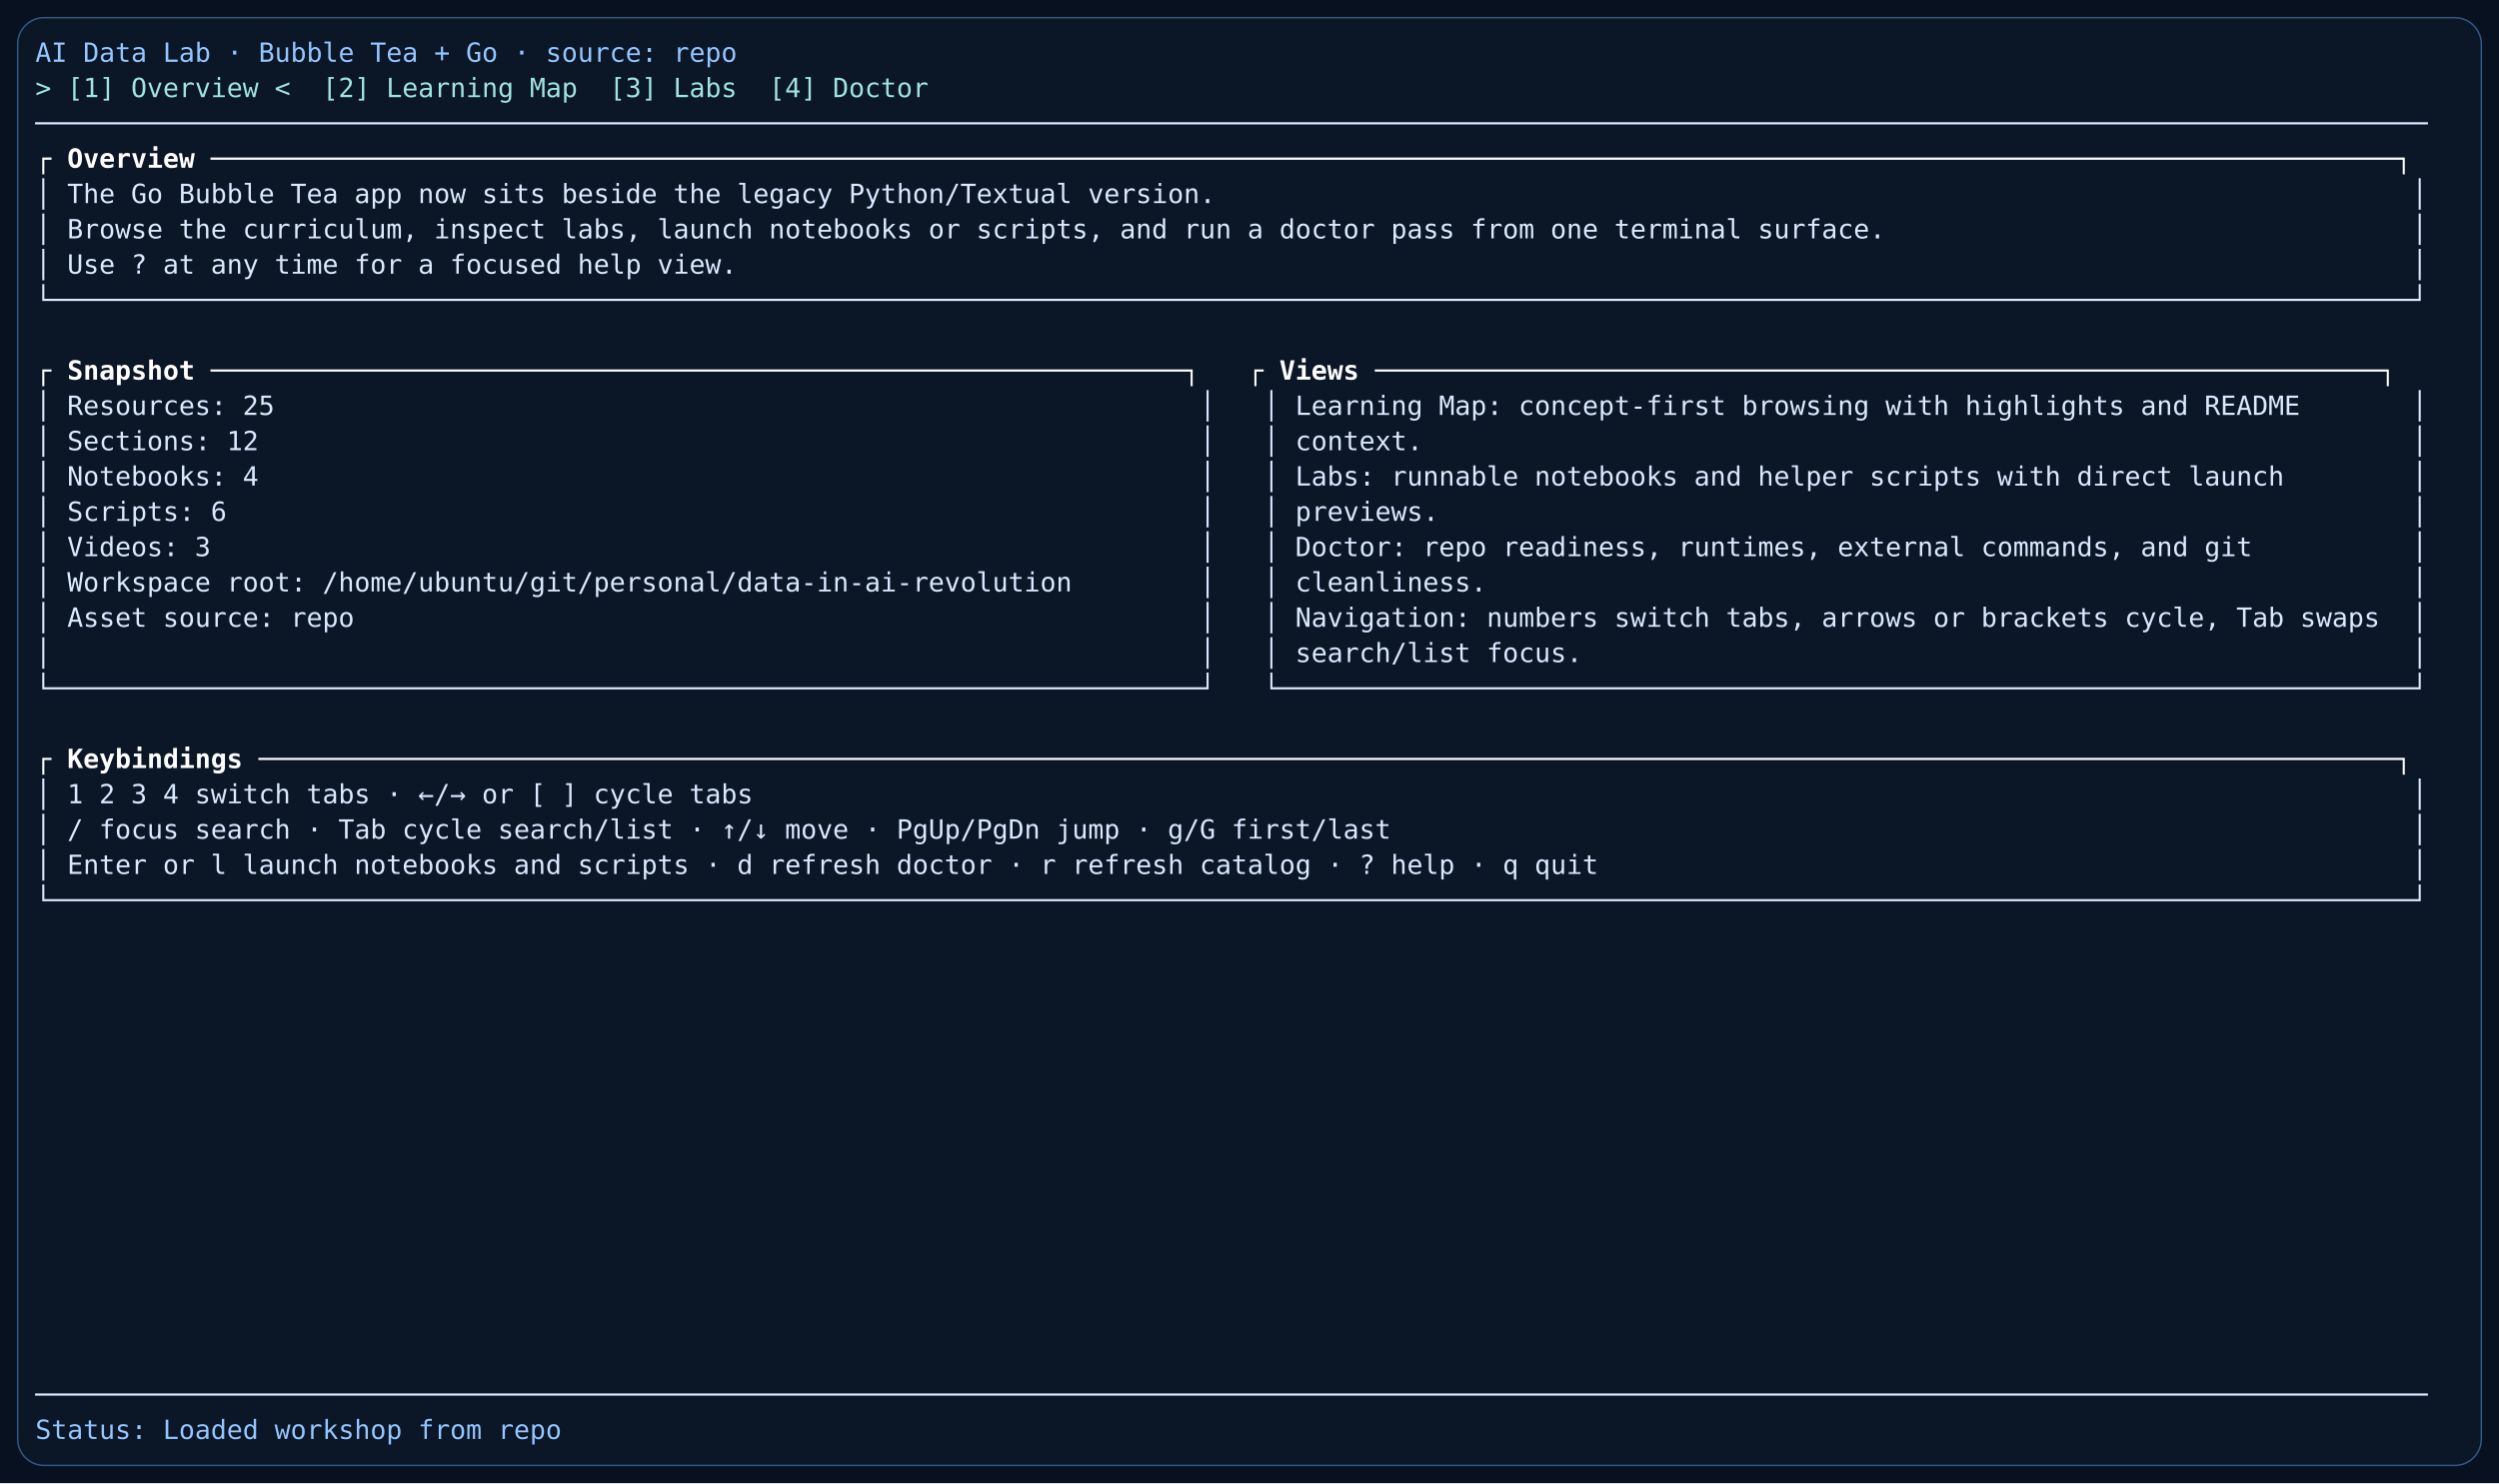
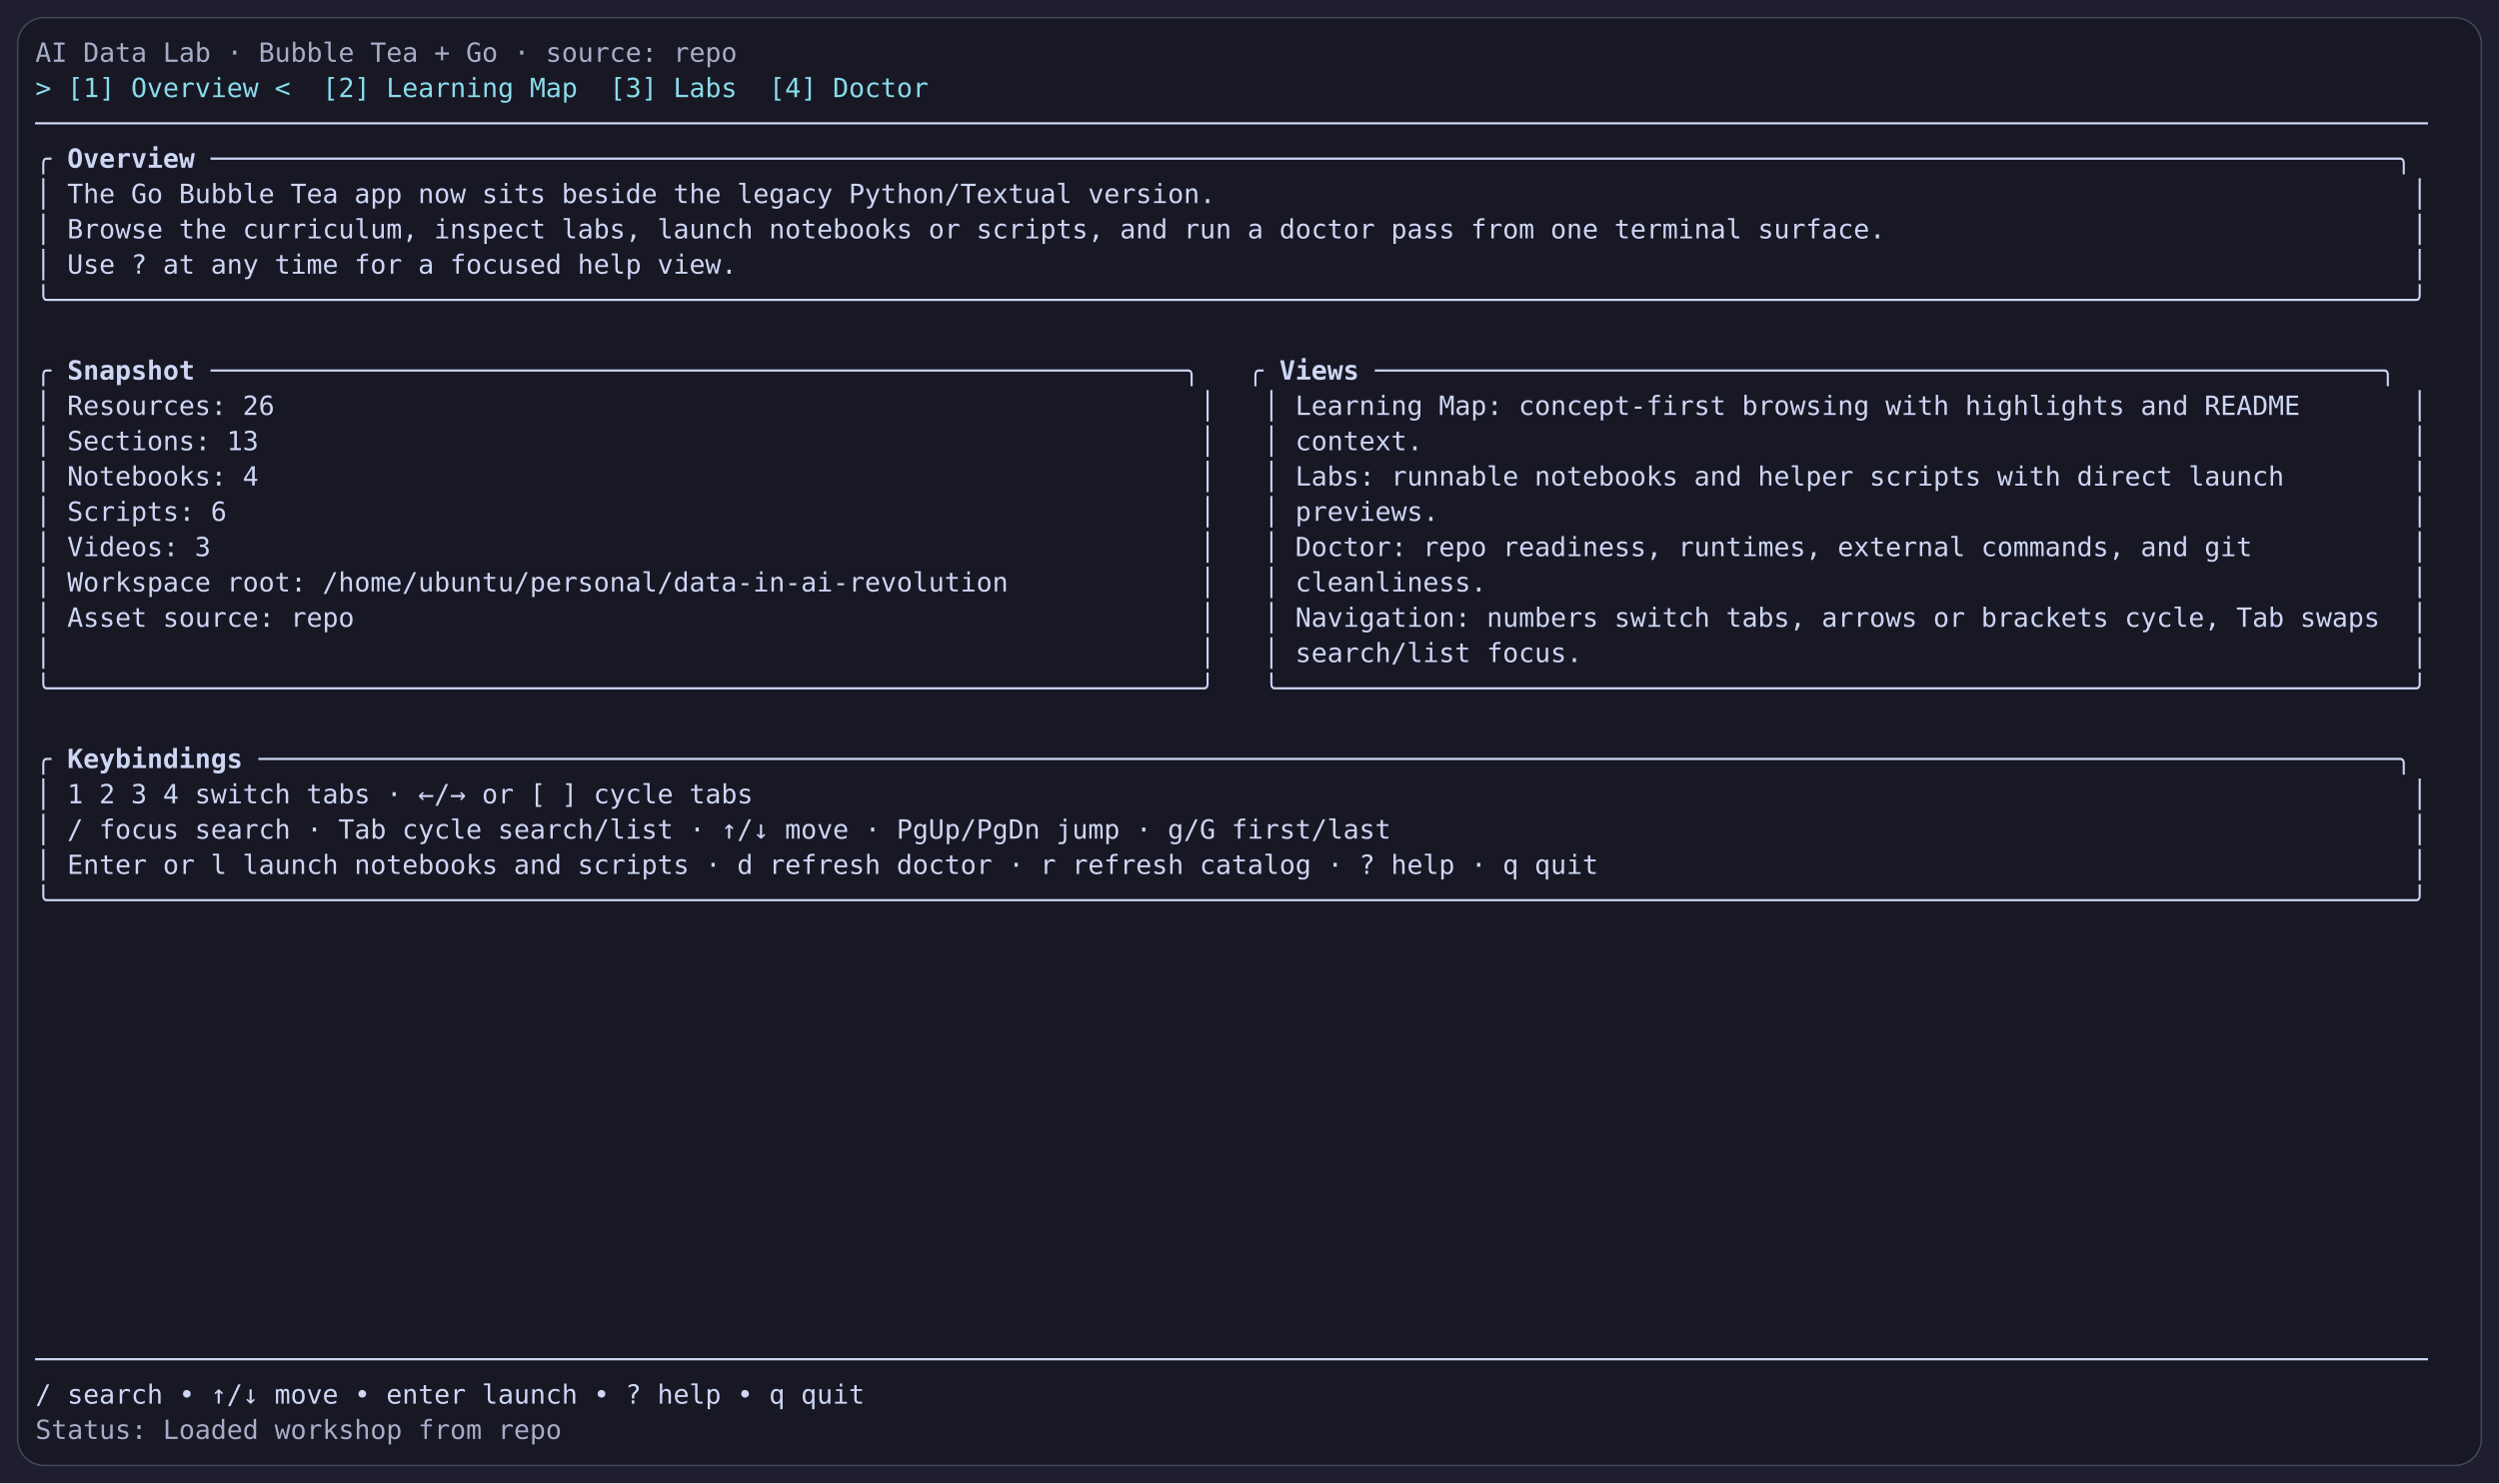
<svg xmlns="http://www.w3.org/2000/svg" viewBox="0 0 1698 1008">
-   <rect width="100%" height="100%" fill="#07111f" />
-   <rect x="12" y="12" width="1674" height="984" rx="18" fill="#0b1626" stroke="#315985" />
-   <style>text{font-family:ui-monospace,SFMono-Regular,Menlo,Consolas,monospace;font-size:18px;fill:#dbe9ff;}.muted{fill:#93c5ff;}.accent{fill:#9fe4df;}.warm{fill:#ffd27d;}.title{fill:#ffffff;font-weight:700;}</style>
+   <rect width="100%" height="100%" fill="#1e1e2e" />
+   <rect x="12" y="12" width="1674" height="984" rx="18" fill="#181825" stroke="#45475a" />
+   <style>text{font-family:ui-monospace,SFMono-Regular,Menlo,Consolas,monospace;font-size:18px;fill:#cdd6f4;}.muted{fill:#a6adc8;}.accent{fill:#89dceb;}.warm{fill:#f9e2af;}.title{fill:#cdd6f4;font-weight:700;}</style>
  <text class="muted" x="24" y="42">AI Data Lab · Bubble Tea + Go · source: repo</text>
  <text class="accent" x="24" y="66">&gt; [1] Overview &lt;  [2] Learning Map  [3] Labs  [4] Doctor</text>
  <text x="24" y="90">──────────────────────────────────────────────────────────────────────────────────────────────────────────────────────────────────────────────────────</text>
-   <text class="title" x="24" y="114">┌ Overview ─────────────────────────────────────────────────────────────────────────────────────────────────────────────────────────────────────────┐</text>
+   <text class="title" x="24" y="114">╭ Overview ─────────────────────────────────────────────────────────────────────────────────────────────────────────────────────────────────────────╮</text>
  <text x="24" y="138">│ The Go Bubble Tea app now sits beside the legacy Python/Textual version.                                                                           │</text>
  <text x="24" y="162">│ Browse the curriculum, inspect labs, launch notebooks or scripts, and run a doctor pass from one terminal surface.                                 │</text>
  <text x="24" y="186">│ Use ? at any time for a focused help view.                                                                                                         │</text>
-   <text x="24" y="210">└────────────────────────────────────────────────────────────────────────────────────────────────────────────────────────────────────────────────────┘</text>
+   <text x="24" y="210">╰────────────────────────────────────────────────────────────────────────────────────────────────────────────────────────────────────────────────────╯</text>
  <text x="24" y="234" />
-   <text class="title" x="24" y="258">┌ Snapshot ─────────────────────────────────────────────────────────────┐   ┌ Views ───────────────────────────────────────────────────────────────┐</text>
-   <text x="24" y="282">│ Resources: 25                                                          │   │ Learning Map: concept-first browsing with highlights and README       │</text>
-   <text x="24" y="306">│ Sections: 12                                                           │   │ context.                                                              │</text>
+   <text class="title" x="24" y="258">╭ Snapshot ─────────────────────────────────────────────────────────────╮   ╭ Views ───────────────────────────────────────────────────────────────╮</text>
+   <text x="24" y="282">│ Resources: 26                                                          │   │ Learning Map: concept-first browsing with highlights and README       │</text>
+   <text x="24" y="306">│ Sections: 13                                                           │   │ context.                                                              │</text>
  <text x="24" y="330">│ Notebooks: 4                                                           │   │ Labs: runnable notebooks and helper scripts with direct launch        │</text>
  <text x="24" y="354">│ Scripts: 6                                                             │   │ previews.                                                             │</text>
  <text x="24" y="378">│ Videos: 3                                                              │   │ Doctor: repo readiness, runtimes, external commands, and git          │</text>
-   <text x="24" y="402">│ Workspace root: /home/ubuntu/git/personal/data-in-ai-revolution        │   │ cleanliness.                                                          │</text>
+   <text x="24" y="402">│ Workspace root: /home/ubuntu/personal/data-in-ai-revolution            │   │ cleanliness.                                                          │</text>
  <text x="24" y="426">│ Asset source: repo                                                     │   │ Navigation: numbers switch tabs, arrows or brackets cycle, Tab swaps  │</text>
  <text x="24" y="450">│                                                                        │   │ search/list focus.                                                    │</text>
-   <text x="24" y="474">└────────────────────────────────────────────────────────────────────────┘   └───────────────────────────────────────────────────────────────────────┘</text>
+   <text x="24" y="474">╰────────────────────────────────────────────────────────────────────────╯   ╰───────────────────────────────────────────────────────────────────────╯</text>
  <text x="24" y="498" />
-   <text class="title" x="24" y="522">┌ Keybindings ──────────────────────────────────────────────────────────────────────────────────────────────────────────────────────────────────────┐</text>
+   <text class="title" x="24" y="522">╭ Keybindings ──────────────────────────────────────────────────────────────────────────────────────────────────────────────────────────────────────╮</text>
  <text x="24" y="546">│ 1 2 3 4 switch tabs · ←/→ or [ ] cycle tabs                                                                                                        │</text>
  <text x="24" y="570">│ / focus search · Tab cycle search/list · ↑/↓ move · PgUp/PgDn jump · g/G first/last                                                                │</text>
  <text x="24" y="594">│ Enter or l launch notebooks and scripts · d refresh doctor · r refresh catalog · ? help · q quit                                                   │</text>
-   <text x="24" y="618">└────────────────────────────────────────────────────────────────────────────────────────────────────────────────────────────────────────────────────┘</text>
+   <text x="24" y="618">╰────────────────────────────────────────────────────────────────────────────────────────────────────────────────────────────────────────────────────╯</text>
  <text x="24" y="642" />
  <text x="24" y="666" />
  <text x="24" y="690" />
  <text x="24" y="714" />
  <text x="24" y="738" />
  <text x="24" y="762" />
  <text x="24" y="786" />
  <text x="24" y="810" />
  <text x="24" y="834" />
  <text x="24" y="858" />
  <text x="24" y="882" />
  <text x="24" y="906" />
-   <text x="24" y="930" />
-   <text x="24" y="954">──────────────────────────────────────────────────────────────────────────────────────────────────────────────────────────────────────────────────────</text>
+   <text x="24" y="930">──────────────────────────────────────────────────────────────────────────────────────────────────────────────────────────────────────────────────────</text>
+   <text x="24" y="954">/ search • ↑/↓ move • enter launch • ? help • q quit</text>
  <text class="muted" x="24" y="978">Status: Loaded workshop from repo</text>
</svg>
